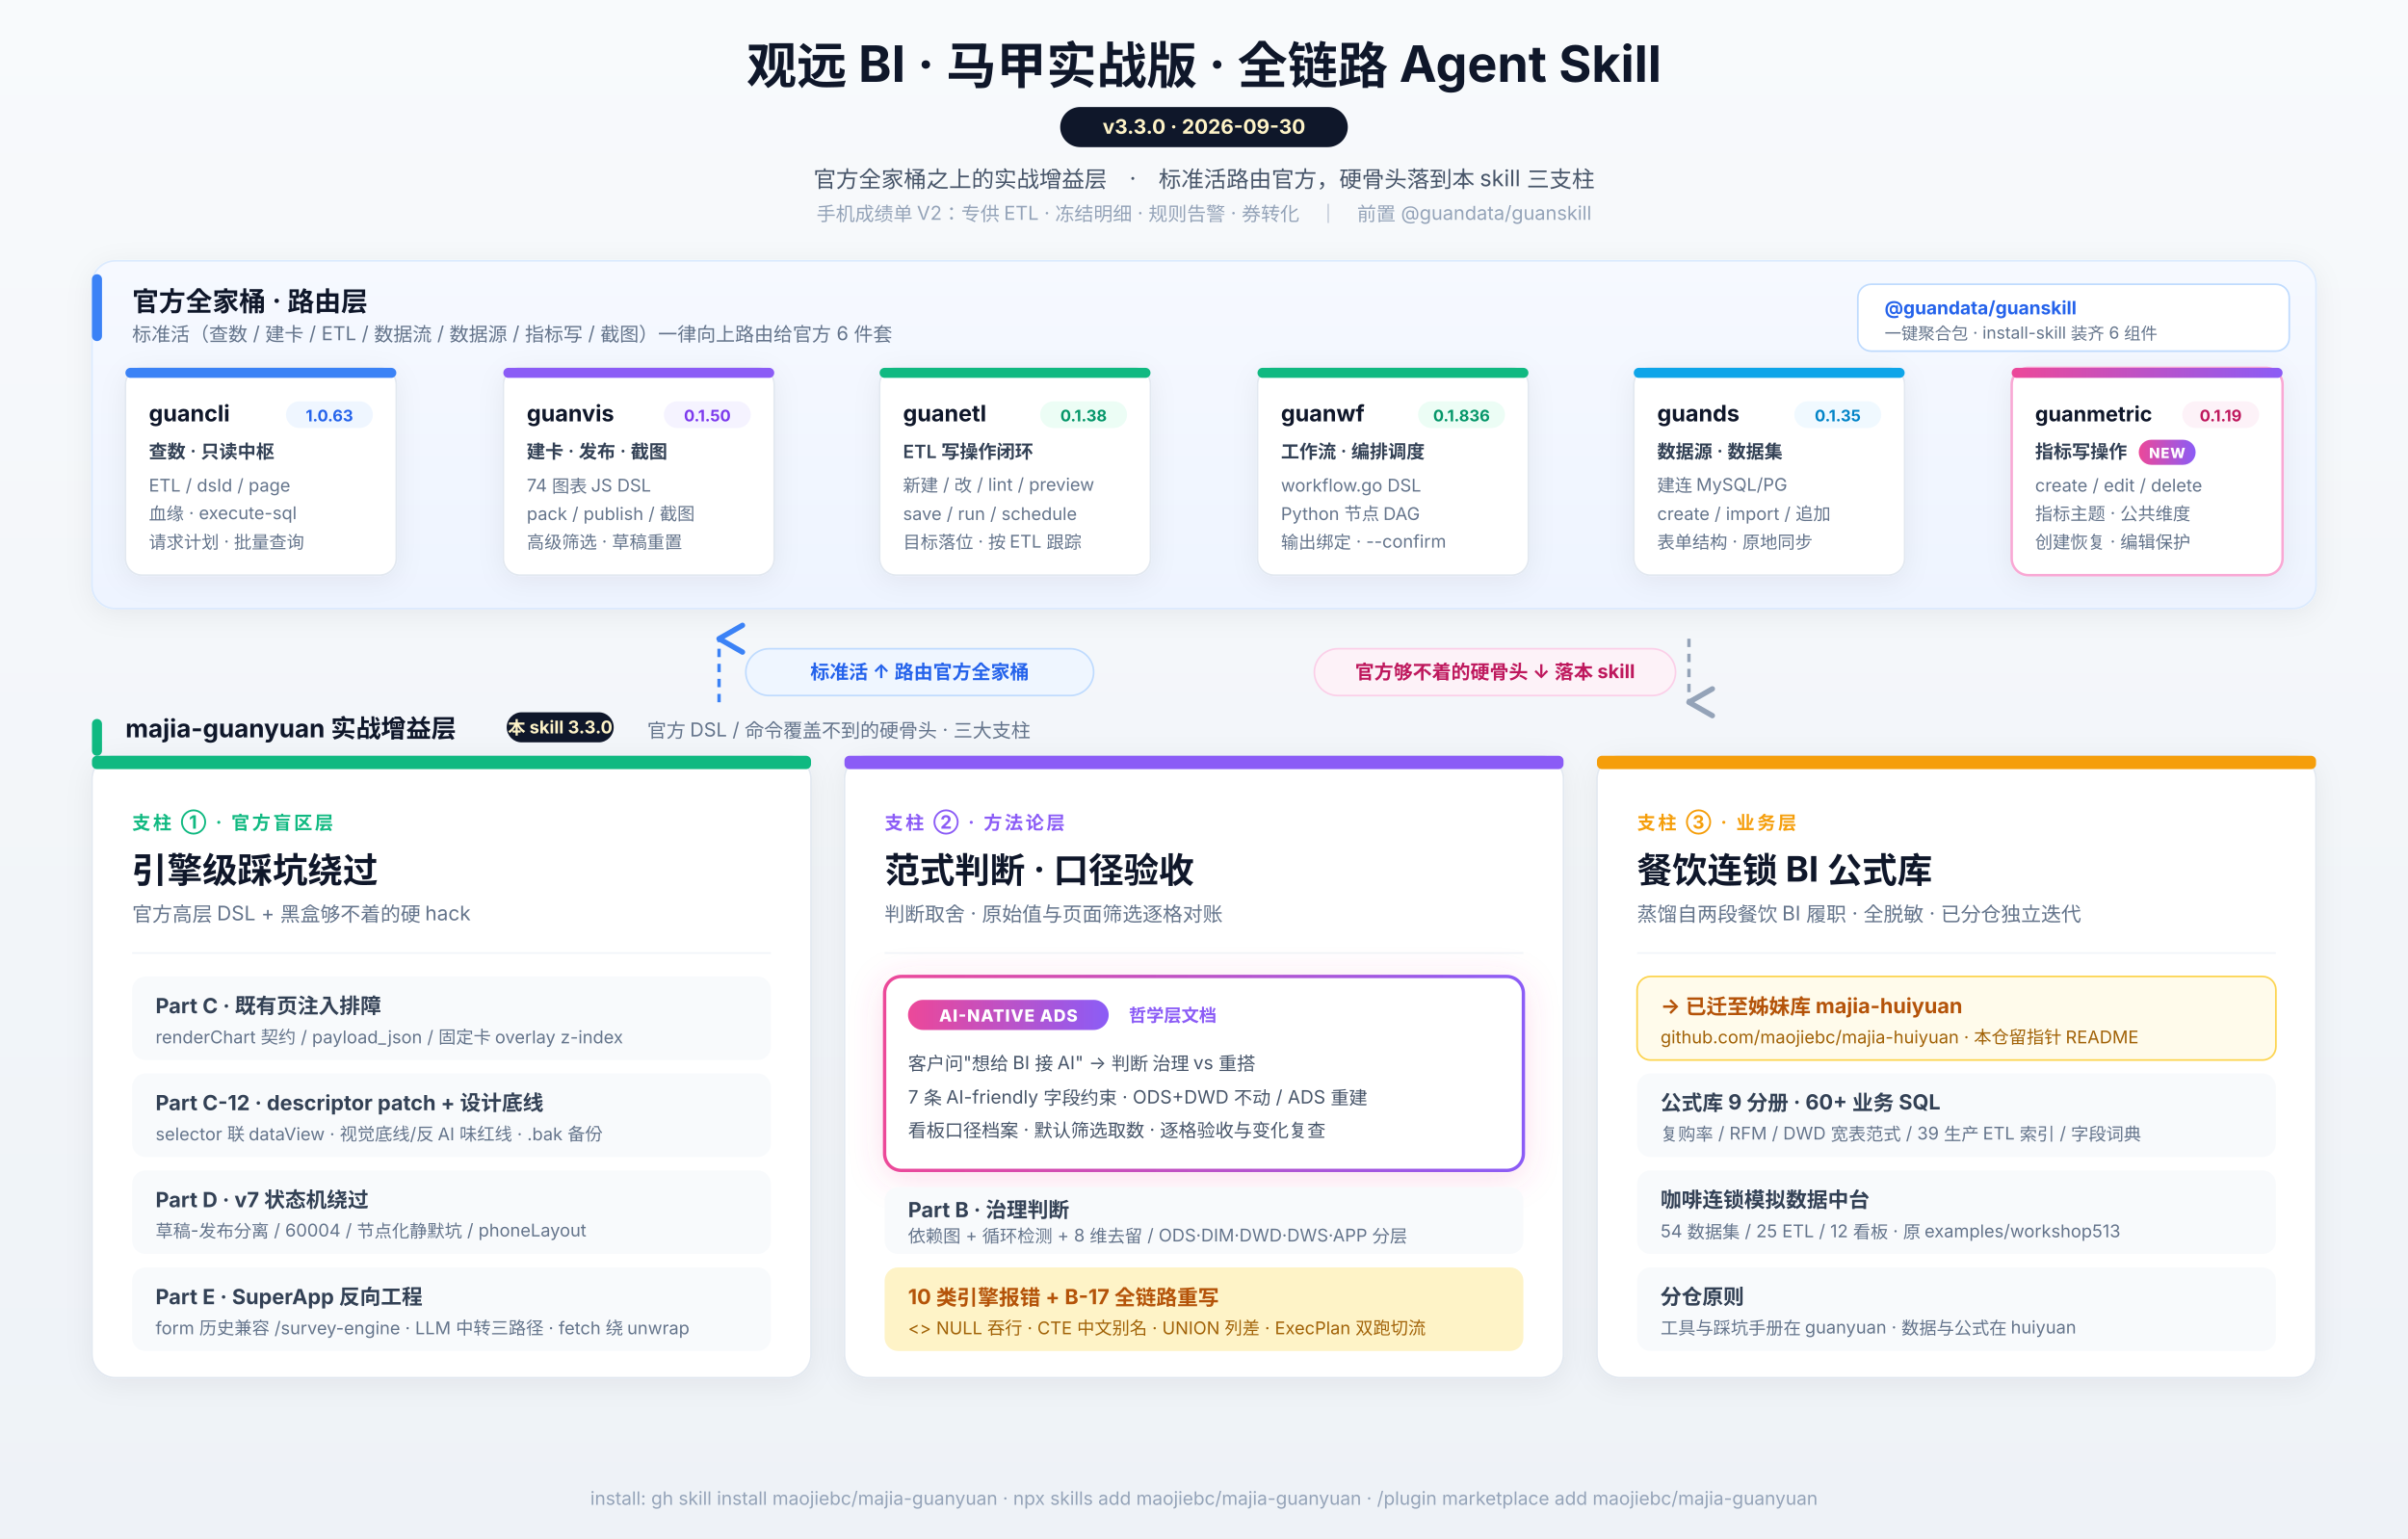
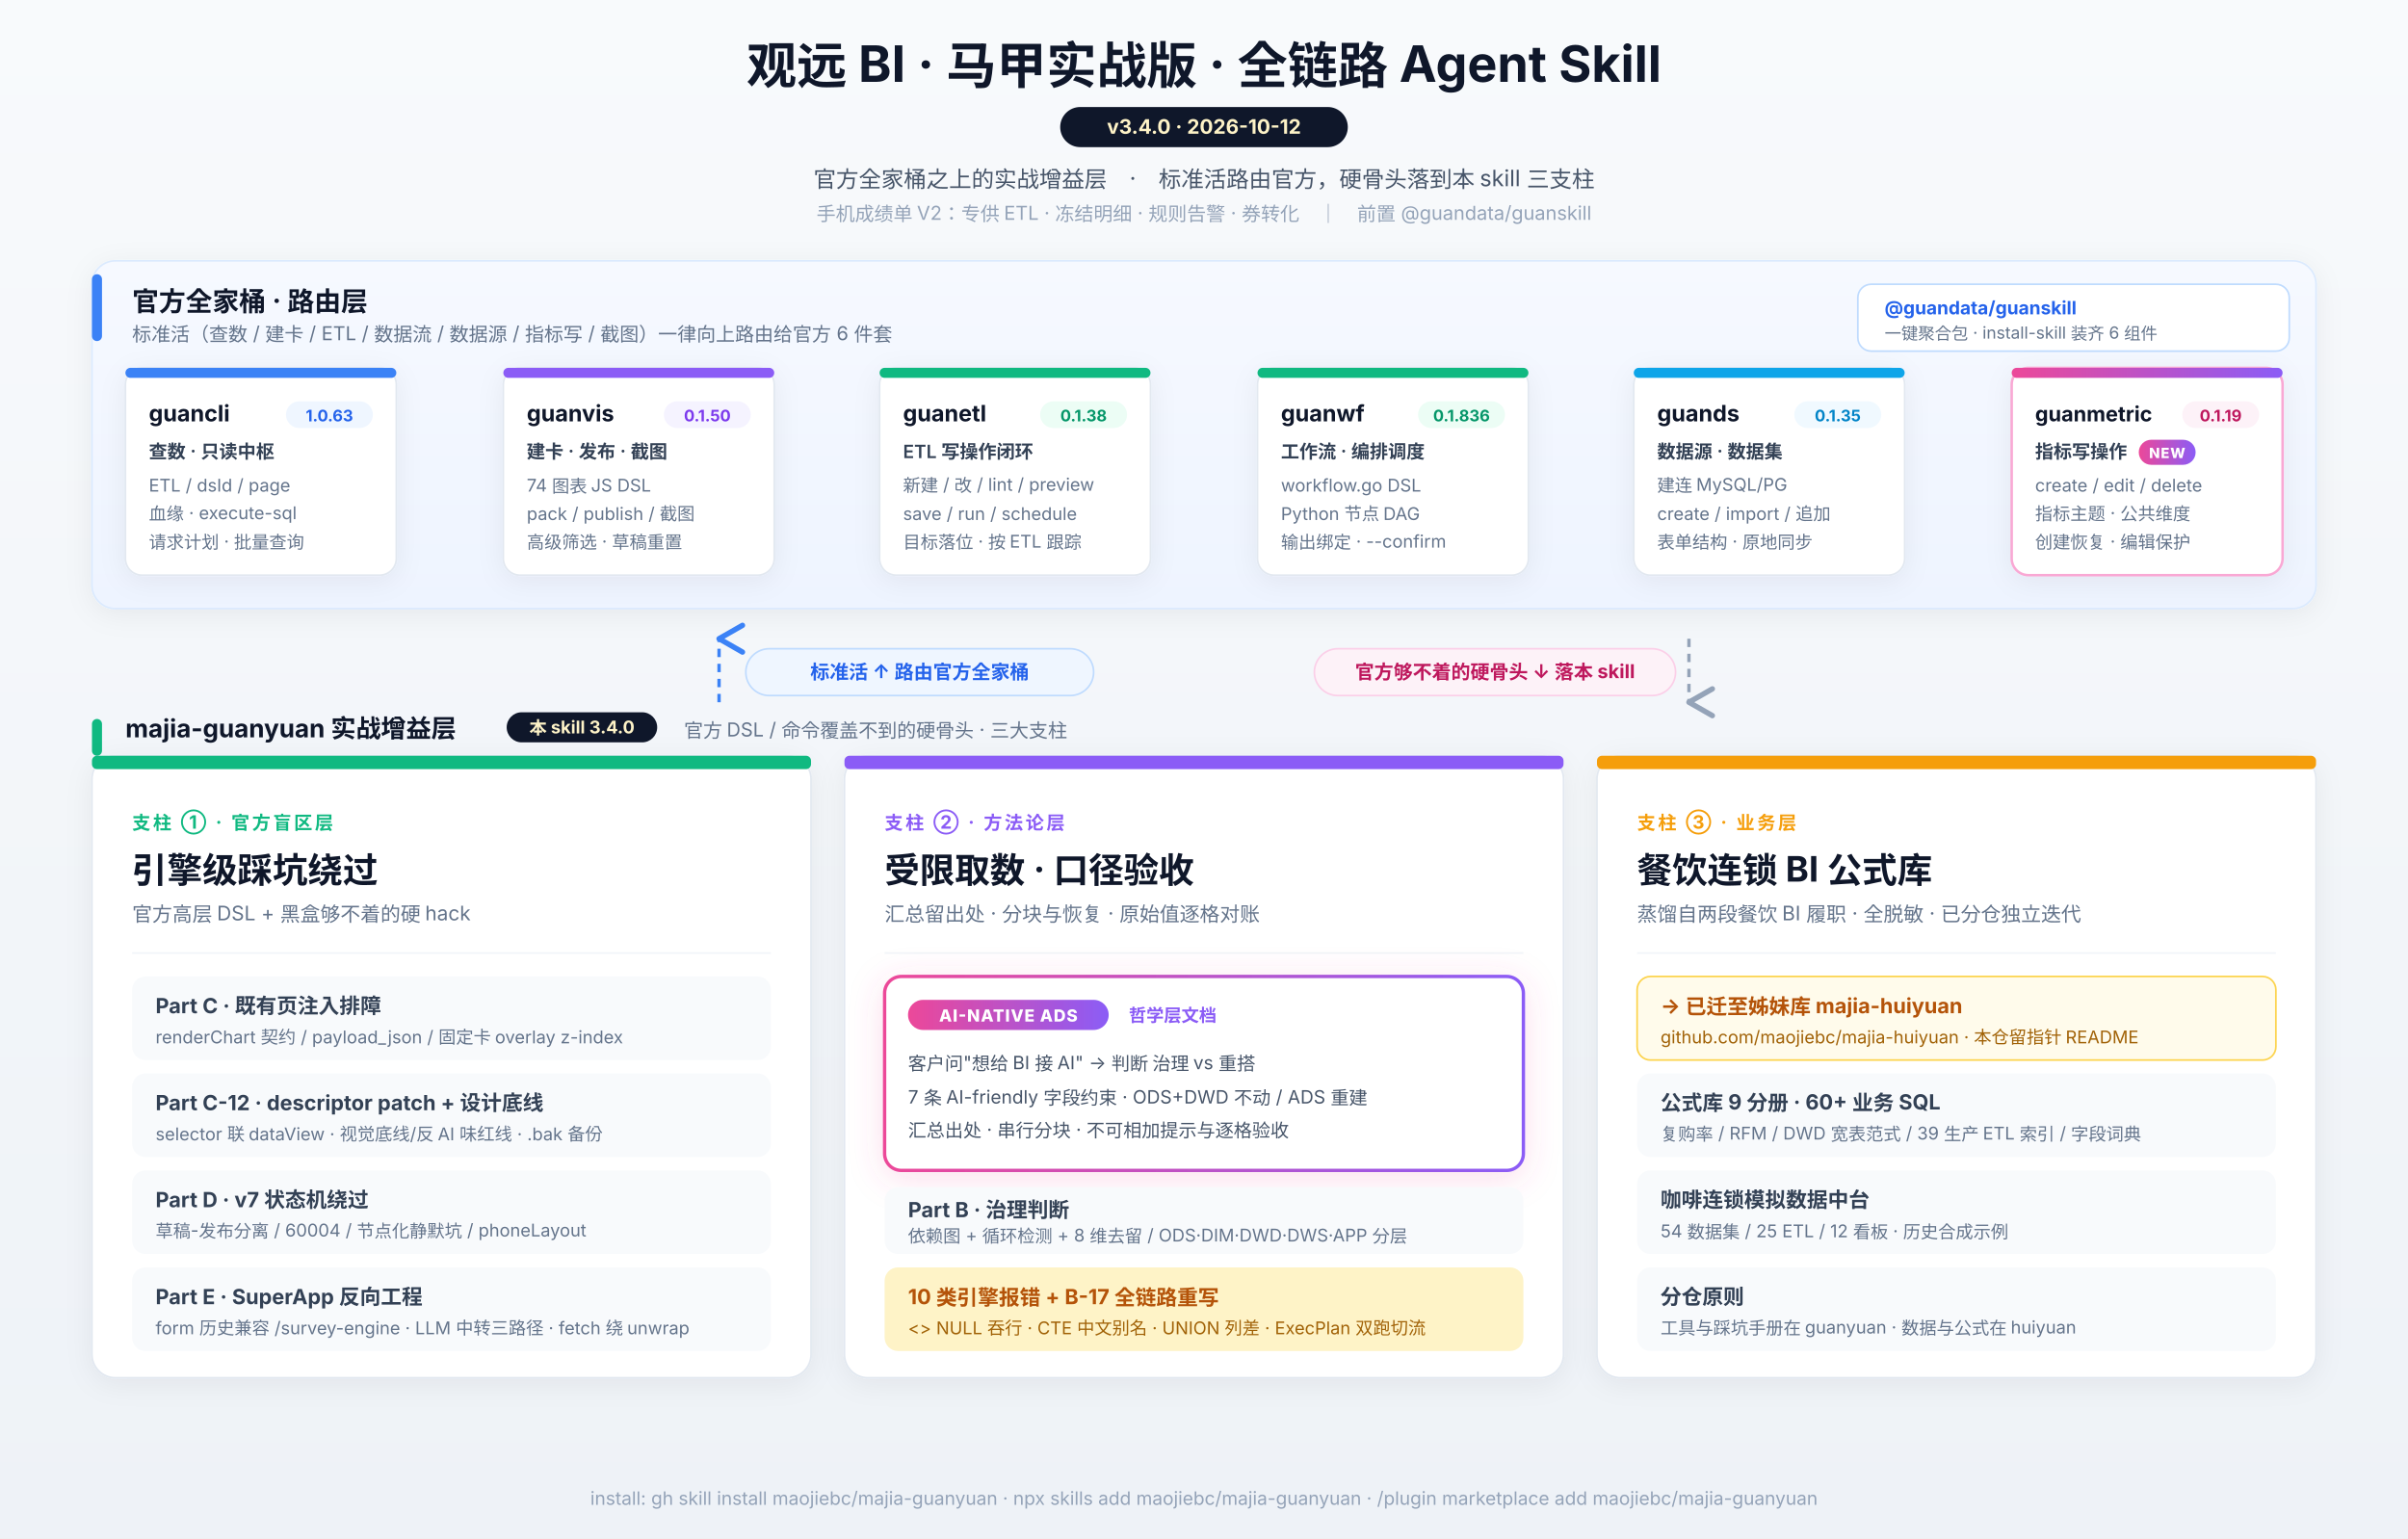
<svg xmlns="http://www.w3.org/2000/svg" viewBox="0 0 1440 920" font-family="-apple-system, 'PingFang SC', 'Segoe UI', 'Microsoft YaHei', sans-serif">
  <defs>
    <filter id="shadow" x="-20%" y="-20%" width="140%" height="140%">
      <feDropShadow dx="0" dy="3" stdDeviation="8" flood-opacity="0.06" />
    </filter>
    <filter id="newGlow" x="-20%" y="-20%" width="140%" height="140%">
      <feDropShadow dx="0" dy="4" stdDeviation="10" flood-opacity="0.18" flood-color="#ec4899" />
    </filter>
    <linearGradient id="bg" x1="0" y1="0" x2="0" y2="1">
      <stop offset="0%" stop-color="#f8fafc" />
      <stop offset="100%" stop-color="#eef2f7" />
    </linearGradient>
    <linearGradient id="newBadge" x1="0" y1="0" x2="1" y2="0">
      <stop offset="0%" stop-color="#ec4899" />
      <stop offset="100%" stop-color="#8b5cf6" />
    </linearGradient>
    <linearGradient id="officialBand" x1="0" y1="0" x2="0" y2="1">
      <stop offset="0%" stop-color="#f6f9ff" />
      <stop offset="100%" stop-color="#eef4ff" />
    </linearGradient>
    <marker id="arrowDown" markerWidth="10" markerHeight="10" refX="5" refY="8" orient="auto">
      <path d="M1 1 L5 8 L9 1" fill="none" stroke="#94a3b8" stroke-width="1.6" stroke-linecap="round" stroke-linejoin="round" />
    </marker>
    <marker id="arrowUp" markerWidth="10" markerHeight="10" refX="5" refY="2" orient="auto">
      <path d="M1 9 L5 2 L9 9" fill="none" stroke="#3b82f6" stroke-width="1.6" stroke-linecap="round" stroke-linejoin="round" />
    </marker>
  </defs>
  <rect width="1440" height="920" fill="url(#bg)" />
  <text x="720" y="50" text-anchor="middle" font-size="30" font-weight="700" fill="#0f172a">观远 BI · 马甲实战版 · 全链路 Agent Skill</text>
  <g transform="translate(720, 64)">
    <rect x="-86" y="0" width="172" height="24" rx="12" fill="#0f172a" />
-     <text x="0" y="16" text-anchor="middle" font-size="12" font-weight="700" fill="#fef3c7">v3.3.0  ·  2026-09-30</text>
+     <text x="0" y="16" text-anchor="middle" font-size="12" font-weight="700" fill="#fef3c7">v3.4.0  ·  2026-10-12</text>
  </g>
  <text x="720" y="112" text-anchor="middle" font-size="13.5" fill="#475569">官方全家桶之上的实战增益层　·　标准活路由官方，硬骨头落到本 skill 三支柱</text>
  <text x="720" y="132" text-anchor="middle" font-size="11.5" fill="#94a3b8">手机成绩单 V2：专供 ETL · 冻结明细 · 规则告警 · 券转化　｜　前置 @guandata/guanskill</text>
  <g transform="translate(55, 156)">
    <rect width="1330" height="208" rx="14" fill="url(#officialBand)" stroke="#dbeafe" filter="url(#shadow)" />
    <g transform="translate(0, 8)">
      <rect width="6" height="40" rx="3" fill="#3b82f6" />
      <text x="24" y="22" font-size="16" font-weight="700" fill="#0f172a">官方全家桶 · 路由层</text>
      <text x="24" y="40" font-size="11.5" fill="#64748b">标准活（查数 / 建卡 / ETL / 数据流 / 数据源 / 指标写 / 截图）一律向上路由给官方 6 件套</text>
    </g>
    <g transform="translate(1056, 14)">
      <rect width="258" height="40" rx="8" fill="#ffffff" stroke="#bfdbfe" />
      <text x="16" y="18" font-size="11" font-weight="700" fill="#2563eb">@guandata/guanskill</text>
      <text x="16" y="33" font-size="10" fill="#64748b">一键聚合包 · install-skill 装齐 6 组件</text>
    </g>
    <g transform="translate(20, 64)">
      <rect width="162" height="124" rx="10" fill="#ffffff" stroke="#e2e8f0" filter="url(#shadow)" />
      <rect width="162" height="6" rx="3" fill="#3b82f6" />
      <text x="14" y="32" font-size="13.5" font-weight="700" fill="#0f172a">guancli</text>
      <g transform="translate(96, 20)">
        <rect width="52" height="16" rx="8" fill="#eff6ff" />
        <text x="26" y="12" text-anchor="middle" font-size="9.5" font-weight="700" fill="#2563eb">1.0.63</text>
      </g>
      <text x="14" y="54" font-size="11" font-weight="600" fill="#334155">查数 · 只读中枢</text>
      <text x="14" y="74" font-size="10.5" fill="#64748b">ETL / dsId / page</text>
      <text x="14" y="91" font-size="10.5" fill="#64748b">血缘 · execute-sql</text>
      <text x="14" y="108" font-size="10.5" fill="#64748b">请求计划 · 批量查询</text>
    </g>
    <g transform="translate(246, 64)">
      <rect width="162" height="124" rx="10" fill="#ffffff" stroke="#e2e8f0" filter="url(#shadow)" />
      <rect width="162" height="6" rx="3" fill="#8b5cf6" />
      <text x="14" y="32" font-size="13.5" font-weight="700" fill="#0f172a">guanvis</text>
      <g transform="translate(96, 20)">
        <rect width="52" height="16" rx="8" fill="#f5f3ff" />
        <text x="26" y="12" text-anchor="middle" font-size="9.5" font-weight="700" fill="#7c3aed">0.1.50</text>
      </g>
      <text x="14" y="54" font-size="11" font-weight="600" fill="#334155">建卡 · 发布 · 截图</text>
      <text x="14" y="74" font-size="10.5" fill="#64748b">74 图表 JS DSL</text>
      <text x="14" y="91" font-size="10.5" fill="#64748b">pack / publish / 截图</text>
      <text x="14" y="108" font-size="10.5" fill="#64748b">高级筛选 · 草稿重置</text>
    </g>
    <g transform="translate(471, 64)">
      <rect width="162" height="124" rx="10" fill="#ffffff" stroke="#e2e8f0" filter="url(#shadow)" />
      <rect width="162" height="6" rx="3" fill="#10b981" />
      <text x="14" y="32" font-size="13.5" font-weight="700" fill="#0f172a">guanetl</text>
      <g transform="translate(96, 20)">
        <rect width="52" height="16" rx="8" fill="#ecfdf5" />
        <text x="26" y="12" text-anchor="middle" font-size="9.5" font-weight="700" fill="#059669">0.1.38</text>
      </g>
      <text x="14" y="54" font-size="11" font-weight="600" fill="#334155">ETL 写操作闭环</text>
      <text x="14" y="74" font-size="10.5" fill="#64748b">新建 / 改 / lint / preview</text>
      <text x="14" y="91" font-size="10.5" fill="#64748b">save / run / schedule</text>
      <text x="14" y="108" font-size="10.5" fill="#64748b">目标落位 · 按 ETL 跟踪</text>
    </g>
    <g transform="translate(697, 64)">
      <rect width="162" height="124" rx="10" fill="#ffffff" stroke="#e2e8f0" filter="url(#shadow)" />
      <rect width="162" height="6" rx="3" fill="#10b981" />
      <text x="14" y="32" font-size="13.5" font-weight="700" fill="#0f172a">guanwf</text>
      <g transform="translate(96, 20)">
        <rect width="52" height="16" rx="8" fill="#ecfdf5" />
        <text x="26" y="12" text-anchor="middle" font-size="9.5" font-weight="700" fill="#059669">0.1.836</text>
      </g>
      <text x="14" y="54" font-size="11" font-weight="600" fill="#334155">工作流 · 编排调度</text>
      <text x="14" y="74" font-size="10.5" fill="#64748b">workflow.go DSL</text>
      <text x="14" y="91" font-size="10.5" fill="#64748b">Python 节点 DAG</text>
      <text x="14" y="108" font-size="10.5" fill="#64748b">输出绑定 · --confirm</text>
    </g>
    <g transform="translate(922, 64)">
      <rect width="162" height="124" rx="10" fill="#ffffff" stroke="#e2e8f0" filter="url(#shadow)" />
      <rect width="162" height="6" rx="3" fill="#0ea5e9" />
      <text x="14" y="32" font-size="13.5" font-weight="700" fill="#0f172a">guands</text>
      <g transform="translate(96, 20)">
        <rect width="52" height="16" rx="8" fill="#f0f9ff" />
        <text x="26" y="12" text-anchor="middle" font-size="9.5" font-weight="700" fill="#0284c7">0.1.35</text>
      </g>
      <text x="14" y="54" font-size="11" font-weight="600" fill="#334155">数据源 · 数据集</text>
      <text x="14" y="74" font-size="10.5" fill="#64748b">建连 MySQL/PG</text>
      <text x="14" y="91" font-size="10.5" fill="#64748b">create / import / 追加</text>
      <text x="14" y="108" font-size="10.5" fill="#64748b">表单结构 · 原地同步</text>
    </g>
    <g transform="translate(1148, 64)">
      <rect width="162" height="124" rx="10" fill="#ffffff" stroke="#f9a8d4" stroke-width="1.5" filter="url(#shadow)" />
      <rect width="162" height="6" rx="3" fill="url(#newBadge)" />
      <text x="14" y="32" font-size="12.5" font-weight="700" fill="#0f172a">guanmetric</text>
      <g transform="translate(102, 20)">
        <rect width="46" height="16" rx="8" fill="#fdf2f8" />
        <text x="23" y="12" text-anchor="middle" font-size="9.5" font-weight="700" fill="#be185d">0.1.19</text>
      </g>
      <text x="14" y="54" font-size="11" font-weight="600" fill="#334155">指标写操作</text>
      <g transform="translate(76, 43)">
        <rect width="34" height="15" rx="7.5" fill="url(#newBadge)" />
        <text x="17" y="11" text-anchor="middle" font-size="8.5" font-weight="800" fill="#ffffff" letter-spacing="0.5">NEW</text>
      </g>
      <text x="14" y="74" font-size="10.5" fill="#64748b">create / edit / delete</text>
      <text x="14" y="91" font-size="10.5" fill="#64748b">指标主题 · 公共维度</text>
      <text x="14" y="108" font-size="10.5" fill="#64748b">创建恢复 · 编辑保护</text>
    </g>
  </g>
  <g transform="translate(0, 376)">
    <line x1="430" y1="44" x2="430" y2="6" stroke="#3b82f6" stroke-width="2" stroke-dasharray="5 4" marker-end="url(#arrowUp)" />
    <g transform="translate(446, 12)">
      <rect width="208" height="28" rx="14" fill="#eff6ff" stroke="#bfdbfe" />
      <text x="104" y="18" text-anchor="middle" font-size="11.5" font-weight="700" fill="#2563eb">标准活 ↑ 路由官方全家桶</text>
    </g>
    <line x1="1010" y1="6" x2="1010" y2="44" stroke="#94a3b8" stroke-width="2" stroke-dasharray="5 4" marker-end="url(#arrowDown)" />
    <g transform="translate(786, 12)">
      <rect width="216" height="28" rx="14" fill="#fdf2f8" stroke="#fbcfe8" />
      <text x="108" y="18" text-anchor="middle" font-size="11.5" font-weight="700" fill="#be185d">官方够不着的硬骨头 ↓ 落本 skill</text>
    </g>
  </g>
  <g transform="translate(55, 430)">
    <rect width="6" height="22" rx="3" fill="#10b981" />
    <text x="20" y="11" font-size="15" font-weight="700" fill="#0f172a">majia-guanyuan 实战增益层</text>
    <g transform="translate(248, -4)">
-       <rect width="64" height="18" rx="9" fill="#0f172a" />
-       <text x="32" y="13" text-anchor="middle" font-size="10.5" font-weight="700" fill="#fef3c7">本 skill 3.3.0</text>
-     </g>
-     <text x="332" y="11" font-size="11.5" fill="#64748b">官方 DSL / 命令覆盖不到的硬骨头 · 三大支柱</text>
+       <rect width="90" height="18" rx="9" fill="#0f172a" />
+       <text x="45" y="13" text-anchor="middle" font-size="10.5" font-weight="700" fill="#fef3c7">本 skill 3.4.0</text>
+     </g>
+     <text x="354" y="11" font-size="11.5" fill="#64748b">官方 DSL / 命令覆盖不到的硬骨头 · 三大支柱</text>
  </g>
  <g transform="translate(55, 452)">
    <rect width="430" height="372" rx="14" fill="#ffffff" stroke="#e2e8f0" filter="url(#shadow)" />
    <rect width="430" height="8" rx="3" fill="#10b981" />
    <text x="24" y="44" font-size="11" fill="#10b981" font-weight="700" letter-spacing="1.5">支柱 ① · 官方盲区层</text>
    <text x="24" y="76" font-size="21" font-weight="700" fill="#0f172a">引擎级踩坑绕过</text>
    <text x="24" y="99" font-size="12" fill="#64748b">官方高层 DSL + 黑盒够不着的硬 hack</text>
    <line x1="24" y1="118" x2="406" y2="118" stroke="#f1f5f9" />
    <g transform="translate(24, 132)">
      <rect width="382" height="50" rx="8" fill="#f8fafc" />
      <text x="14" y="22" font-size="12.5" font-weight="700" fill="#334155">Part C · 既有页注入排障</text>
      <text x="14" y="40" font-size="10.5" fill="#64748b">renderChart 契约 / payload_json / 固定卡 overlay z-index</text>
    </g>
    <g transform="translate(24, 190)">
      <rect width="382" height="50" rx="8" fill="#f8fafc" />
      <text x="14" y="22" font-size="12.5" font-weight="700" fill="#334155">Part C-12 · descriptor patch + 设计底线</text>
      <text x="14" y="40" font-size="10.5" fill="#64748b">selector 联 dataView · 视觉底线/反 AI 味红线 · .bak 备份</text>
    </g>
    <g transform="translate(24, 248)">
      <rect width="382" height="50" rx="8" fill="#f8fafc" />
      <text x="14" y="22" font-size="12.5" font-weight="700" fill="#334155">Part D · v7 状态机绕过</text>
      <text x="14" y="40" font-size="10.5" fill="#64748b">草稿-发布分离 / 60004 / 节点化静默坑 / phoneLayout</text>
    </g>
    <g transform="translate(24, 306)">
      <rect width="382" height="50" rx="8" fill="#f8fafc" />
      <text x="14" y="22" font-size="12.5" font-weight="700" fill="#334155">Part E · SuperApp 反向工程</text>
      <text x="14" y="40" font-size="10.5" fill="#64748b">form 历史兼容 /survey-engine · LLM 中转三路径 · fetch 绕 unwrap</text>
    </g>
  </g>
  <g transform="translate(505, 452)">
    <rect width="430" height="372" rx="14" fill="#ffffff" stroke="#e2e8f0" filter="url(#shadow)" />
    <rect width="430" height="8" rx="3" fill="#8b5cf6" />
    <text x="24" y="44" font-size="11" fill="#8b5cf6" font-weight="700" letter-spacing="1.5">支柱 ② · 方法论层</text>
-     <text x="24" y="76" font-size="21" font-weight="700" fill="#0f172a">范式判断 · 口径验收</text>
-     <text x="24" y="99" font-size="12" fill="#64748b">判断取舍 · 原始值与页面筛选逐格对账</text>
+     <text x="24" y="76" font-size="21" font-weight="700" fill="#0f172a">受限取数 · 口径验收</text>
+     <text x="24" y="99" font-size="12" fill="#64748b">汇总留出处 · 分块与恢复 · 原始值逐格对账</text>
    <line x1="24" y1="118" x2="406" y2="118" stroke="#f1f5f9" />
    <g transform="translate(24, 132)" filter="url(#newGlow)">
      <rect width="382" height="116" rx="10" fill="#ffffff" stroke="url(#newBadge)" stroke-width="2" />
      <g transform="translate(14, 14)">
        <rect width="120" height="18" rx="9" fill="url(#newBadge)" />
        <text x="60" y="13" text-anchor="middle" font-size="10" font-weight="800" fill="#ffffff" letter-spacing="0.5">AI-NATIVE ADS</text>
      </g>
      <text x="146" y="27" font-size="10.5" fill="#8b5cf6" font-weight="600">哲学层文档</text>
      <text x="14" y="56" font-size="11" fill="#475569">客户问"想给 BI 接 AI" → 判断 治理 vs 重搭</text>
      <text x="14" y="76" font-size="11" fill="#475569">7 条 AI-friendly 字段约束 · ODS+DWD 不动 / ADS 重建</text>
-       <text x="14" y="96" font-size="11" fill="#475569">看板口径档案 · 默认筛选取数 · 逐格验收与变化复查</text>
+       <text x="14" y="96" font-size="11" fill="#475569">汇总出处 · 串行分块 · 不可相加提示与逐格验收</text>
    </g>
    <g transform="translate(24, 258)">
      <rect width="382" height="40" rx="8" fill="#f8fafc" />
      <text x="14" y="18" font-size="12.5" font-weight="700" fill="#334155">Part B · 治理判断</text>
      <text x="14" y="33" font-size="10.5" fill="#64748b">依赖图 + 循环检测 + 8 维去留 / ODS·DIM·DWD·DWS·APP 分层</text>
    </g>
    <g transform="translate(24, 306)">
      <rect width="382" height="50" rx="8" fill="#fef3c7" />
      <text x="14" y="22" font-size="12.5" font-weight="700" fill="#b45309">10 类引擎报错 + B-17 全链路重写</text>
      <text x="14" y="40" font-size="10.5" fill="#a16207">&lt;&gt; NULL 吞行 · CTE 中文别名 · UNION 列差 · ExecPlan 双跑切流</text>
    </g>
  </g>
  <g transform="translate(955, 452)">
    <rect width="430" height="372" rx="14" fill="#ffffff" stroke="#e2e8f0" filter="url(#shadow)" />
    <rect width="430" height="8" rx="3" fill="#f59e0b" />
    <text x="24" y="44" font-size="11" fill="#f59e0b" font-weight="700" letter-spacing="1.5">支柱 ③ · 业务层</text>
    <text x="24" y="76" font-size="21" font-weight="700" fill="#0f172a">餐饮连锁 BI 公式库</text>
    <text x="24" y="99" font-size="12" fill="#64748b">蒸馏自两段餐饮 BI 履职 · 全脱敏 · 已分仓独立迭代</text>
    <line x1="24" y1="118" x2="406" y2="118" stroke="#f1f5f9" />
    <g transform="translate(24, 132)">
      <rect width="382" height="50" rx="8" fill="#fffbeb" stroke="#fcd34d" />
      <text x="14" y="22" font-size="12.5" font-weight="700" fill="#b45309">→ 已迁至姊妹库 majia-huiyuan</text>
      <text x="14" y="40" font-size="10.5" fill="#a16207">github.com/maojiebc/majia-huiyuan · 本仓留指针 README</text>
    </g>
    <g transform="translate(24, 190)">
      <rect width="382" height="50" rx="8" fill="#f8fafc" />
      <text x="14" y="22" font-size="12.5" font-weight="700" fill="#334155">公式库 9 分册 · 60+ 业务 SQL</text>
      <text x="14" y="40" font-size="10.5" fill="#64748b">复购率 / RFM / DWD 宽表范式 / 39 生产 ETL 索引 / 字段词典</text>
    </g>
    <g transform="translate(24, 248)">
      <rect width="382" height="50" rx="8" fill="#f8fafc" />
      <text x="14" y="22" font-size="12.5" font-weight="700" fill="#334155">咖啡连锁模拟数据中台</text>
-       <text x="14" y="40" font-size="10.5" fill="#64748b">54 数据集 / 25 ETL / 12 看板 · 原 examples/workshop513</text>
+       <text x="14" y="40" font-size="10.5" fill="#64748b">54 数据集 / 25 ETL / 12 看板 · 历史合成示例</text>
    </g>
    <g transform="translate(24, 306)">
      <rect width="382" height="50" rx="8" fill="#f8fafc" />
      <text x="14" y="22" font-size="12.5" font-weight="700" fill="#334155">分仓原则</text>
      <text x="14" y="40" font-size="10.5" fill="#64748b">工具与踩坑手册在 guanyuan · 数据与公式在 huiyuan</text>
    </g>
  </g>
  <text x="720" y="900" text-anchor="middle" font-size="11" fill="#94a3b8">install: gh skill install maojiebc/majia-guanyuan · npx skills add maojiebc/majia-guanyuan · /plugin marketplace add maojiebc/majia-guanyuan</text>
</svg>
